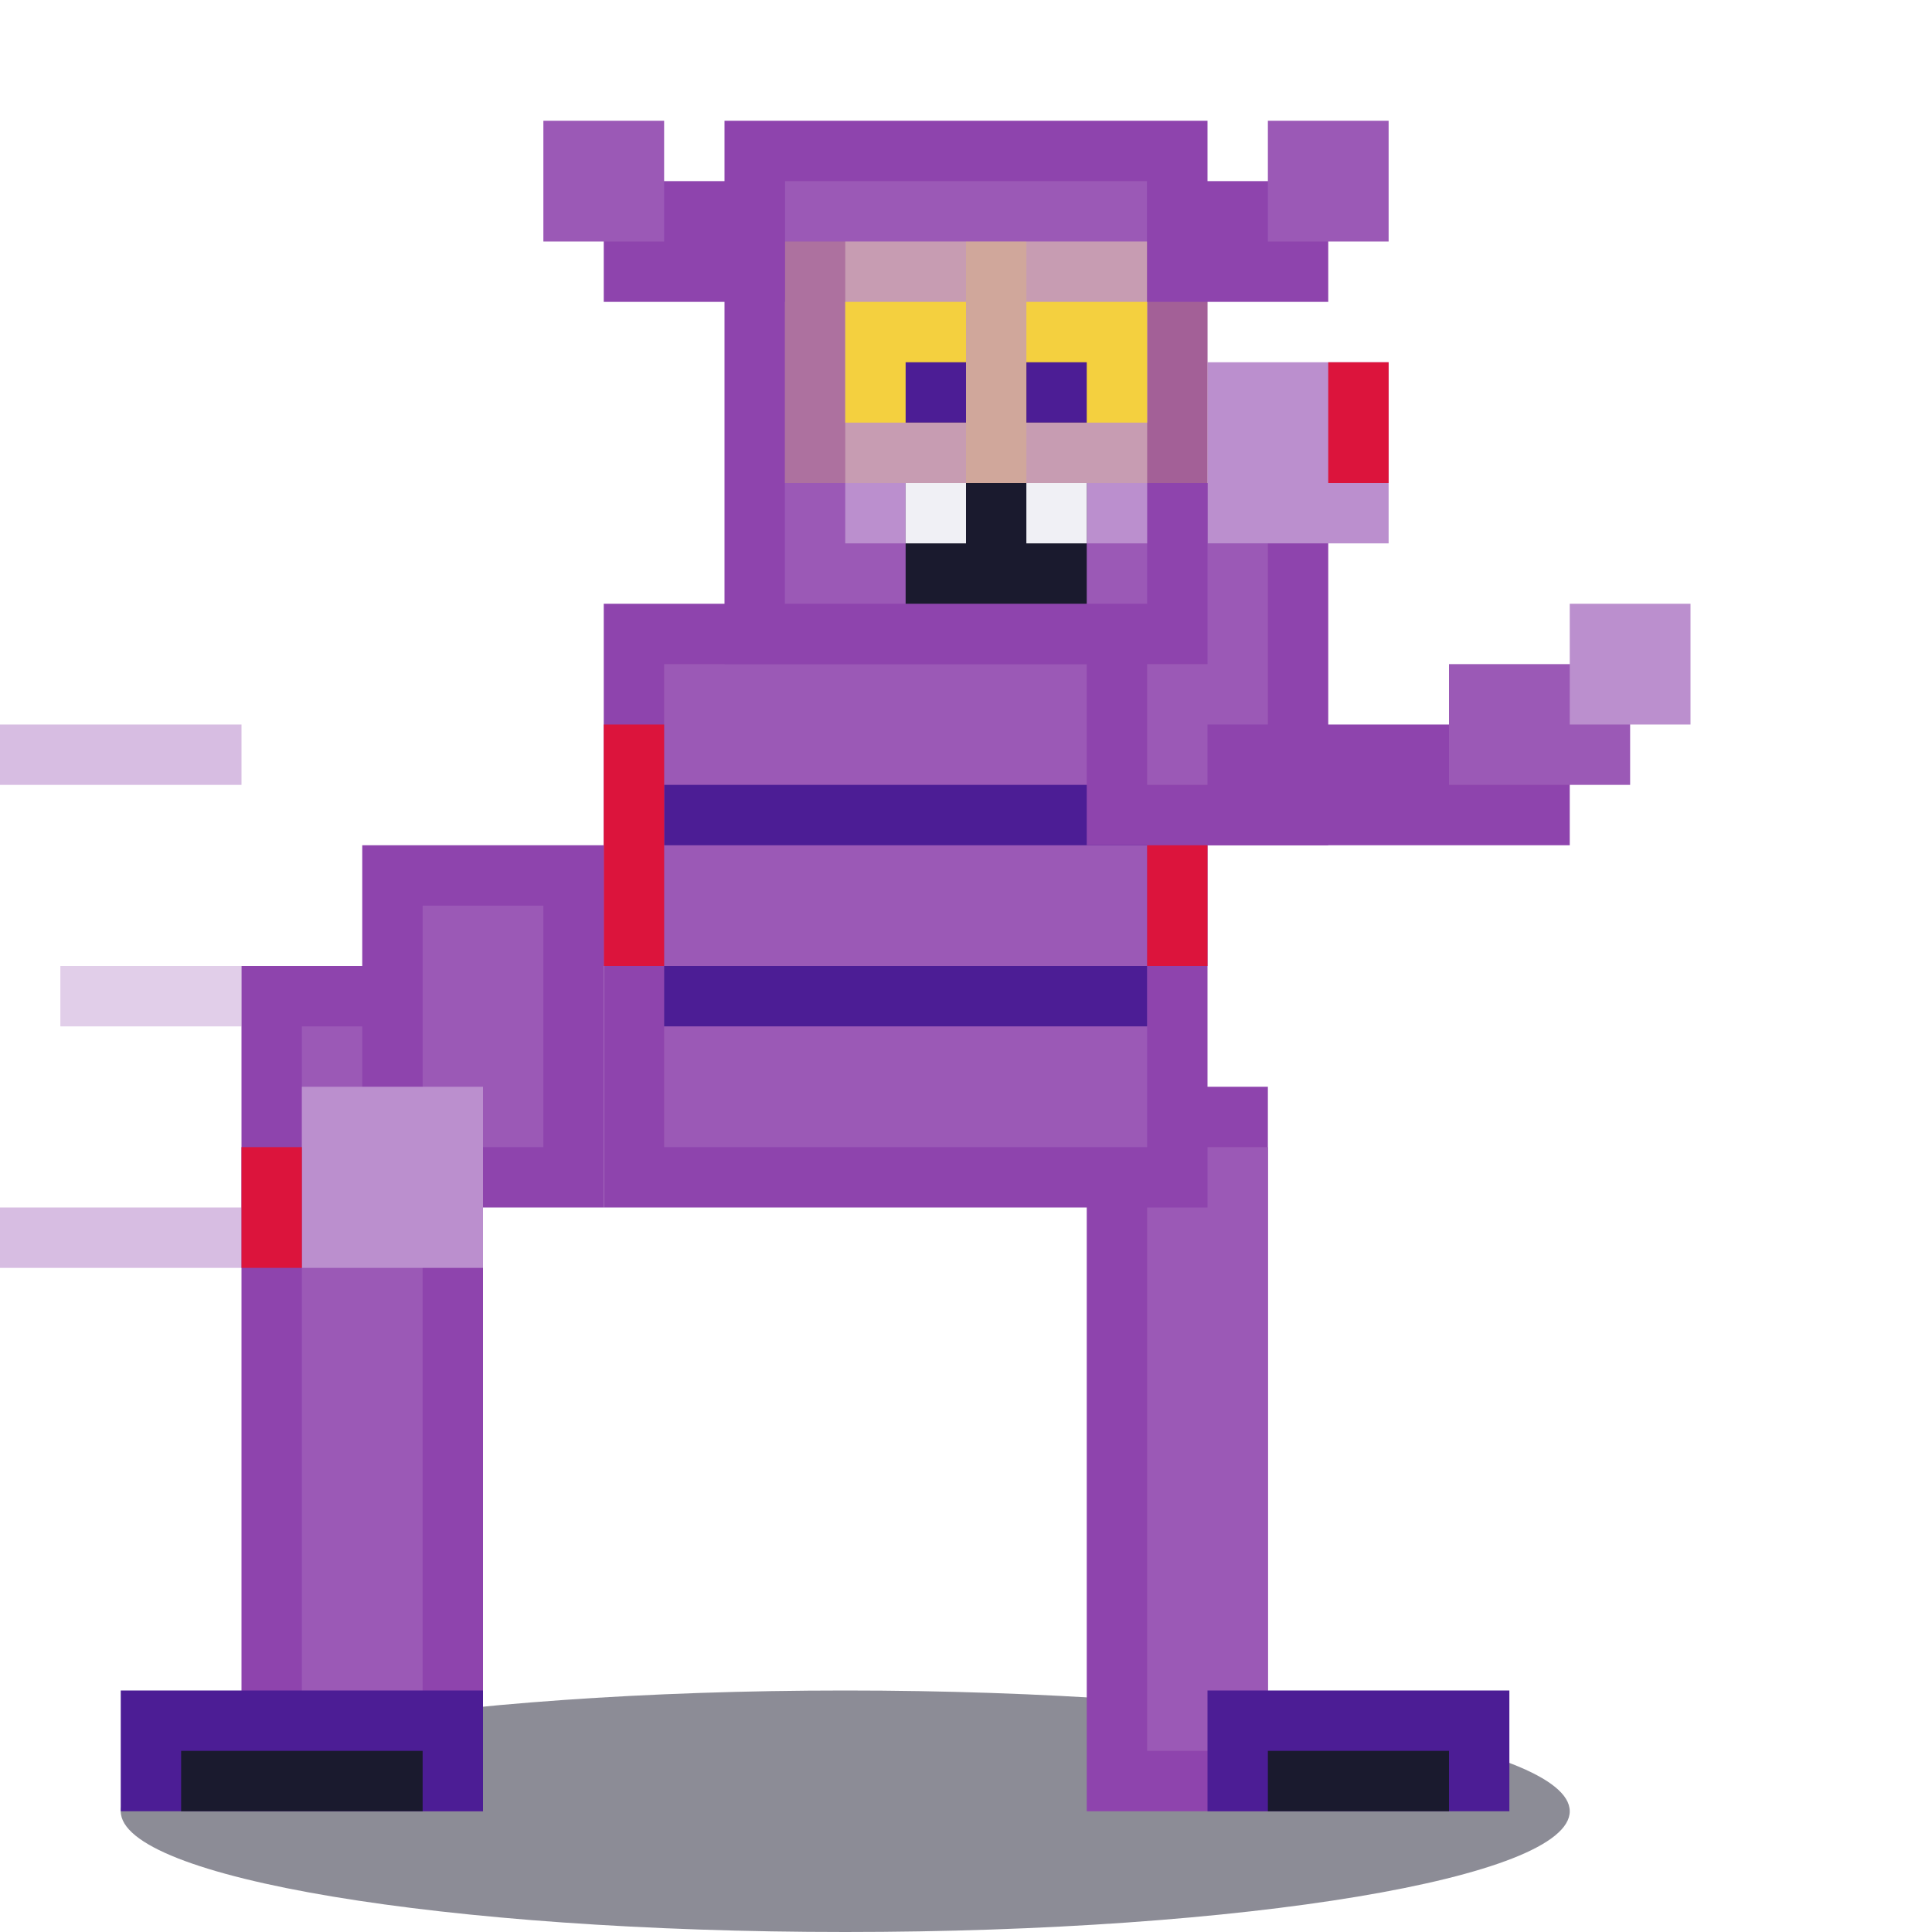
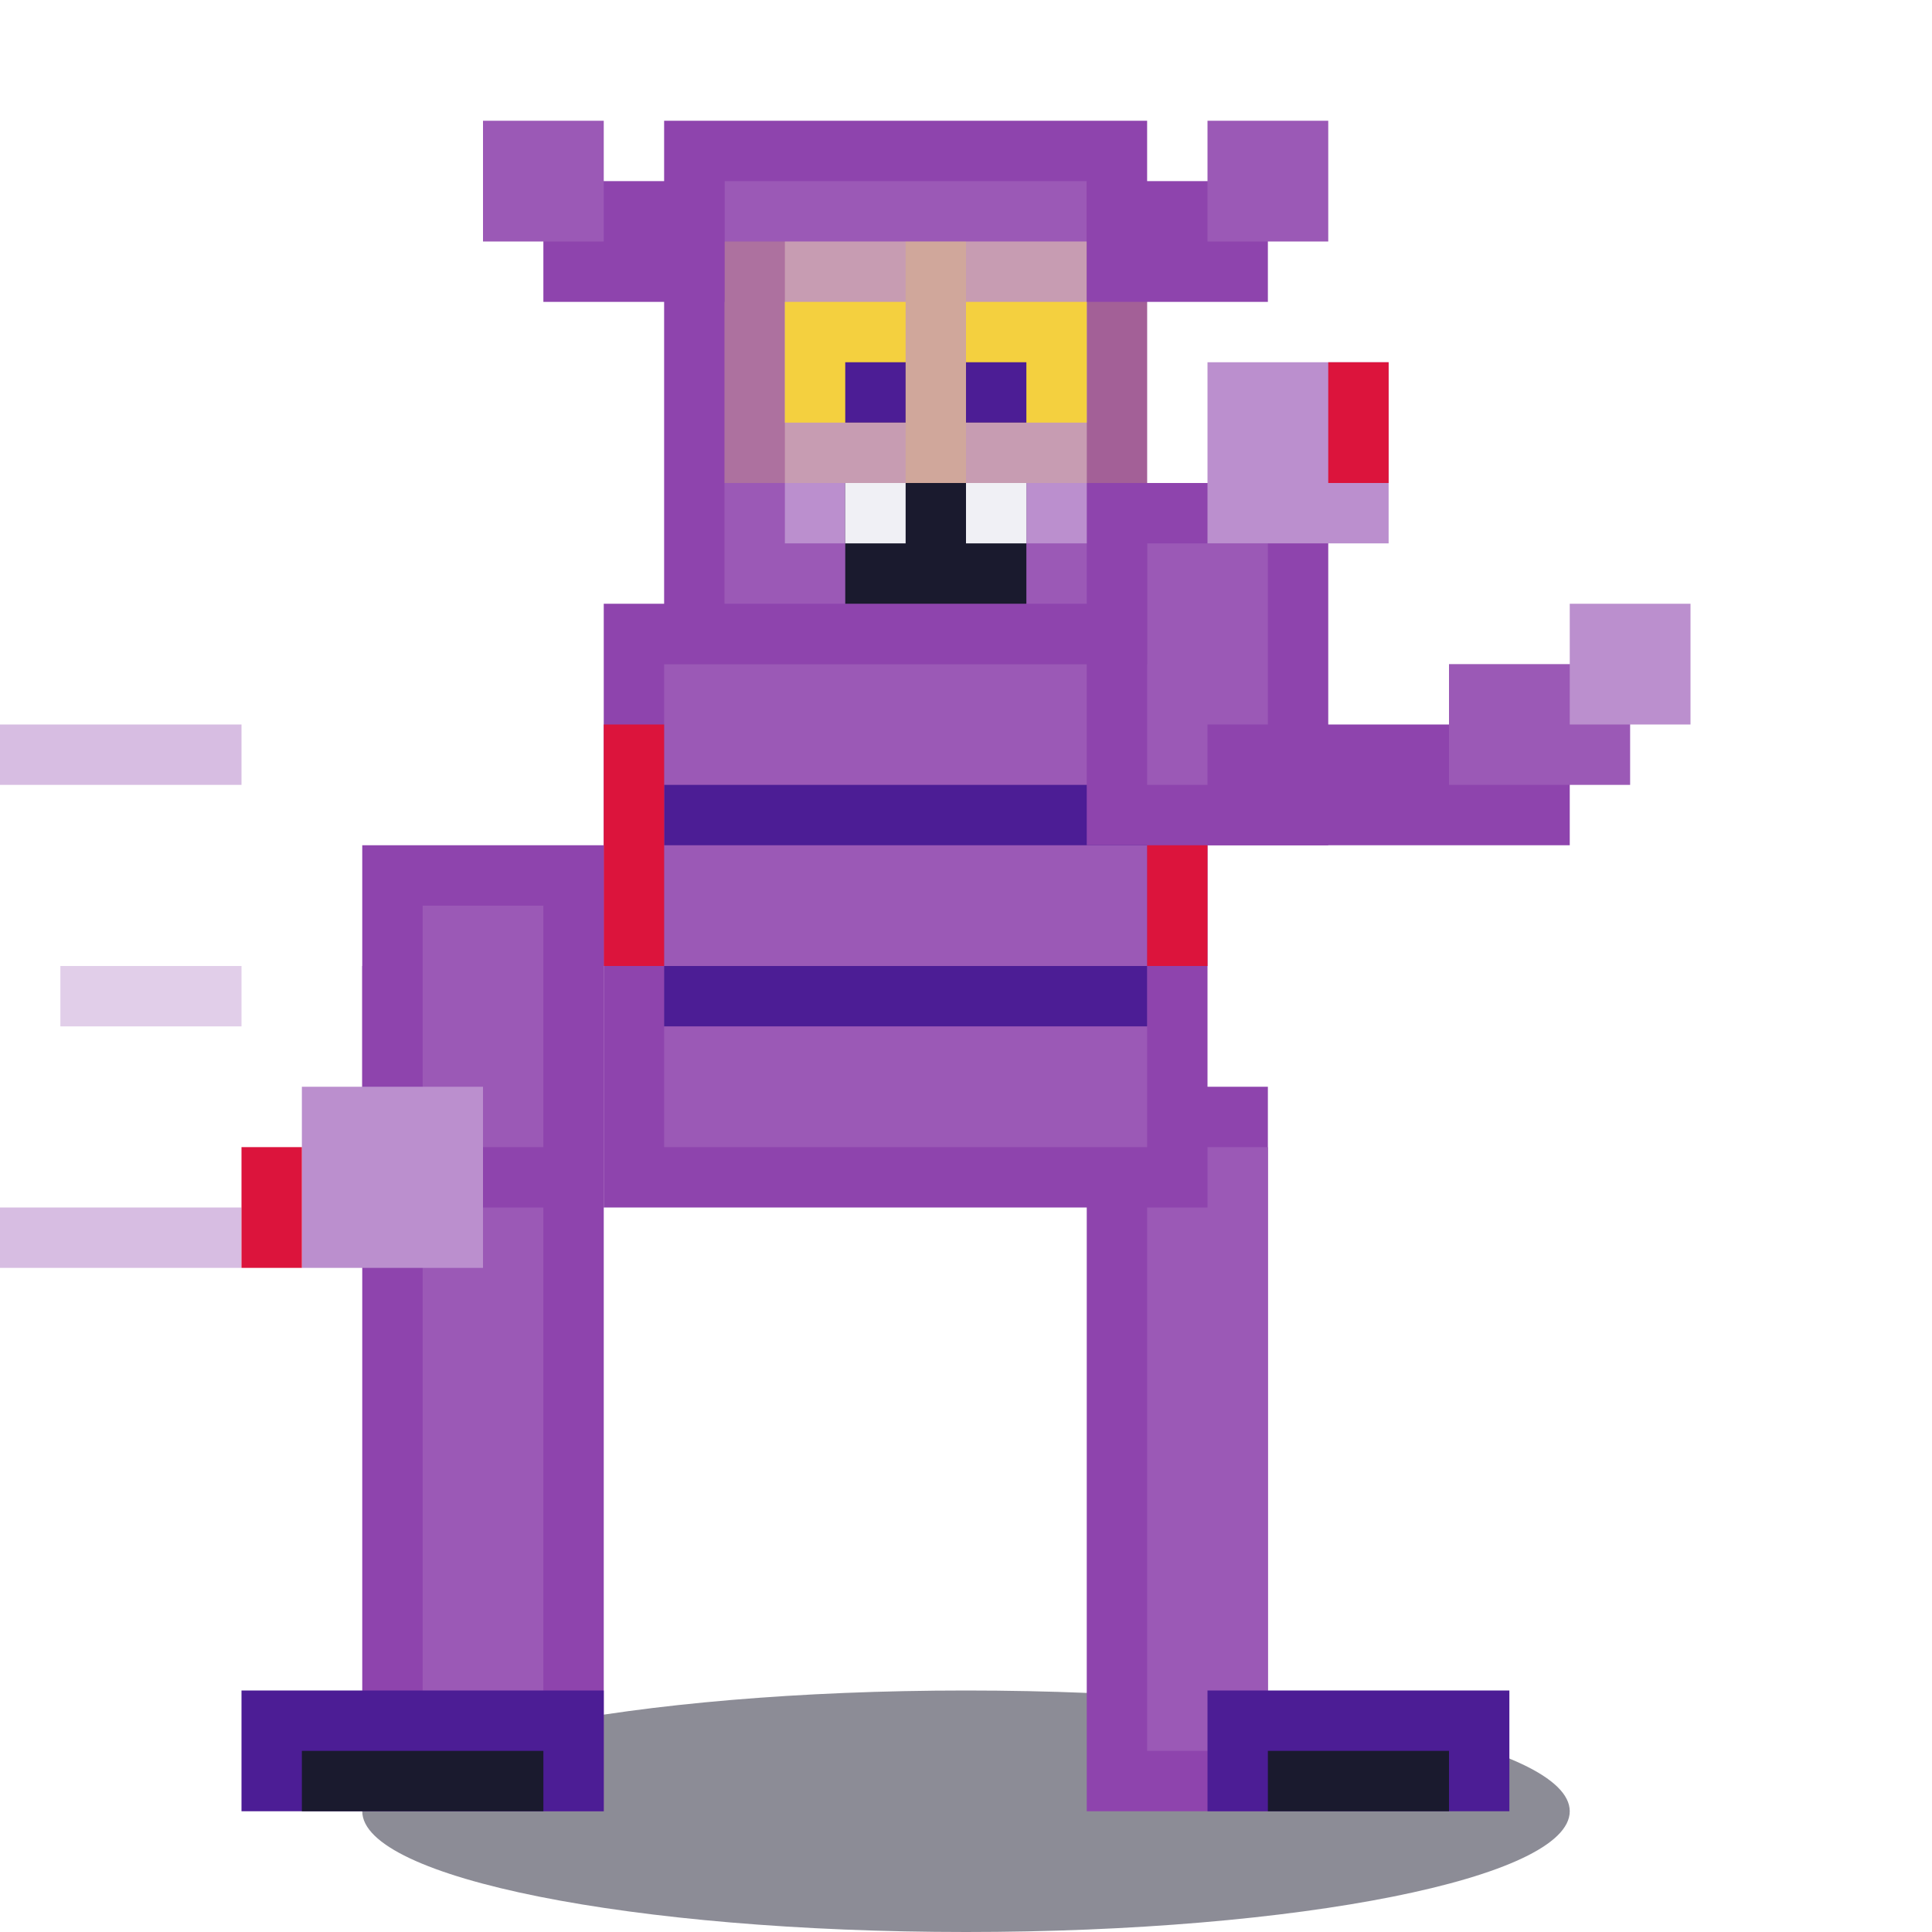
<svg xmlns="http://www.w3.org/2000/svg" viewBox="0 0 32 32" width="32" height="32">
-   <ellipse cx="14" cy="30" rx="12" ry="2" fill="#1a1a2e" opacity="0.5" />
+   <ellipse cx="16" cy="30" rx="10" ry="2" fill="#1a1a2e" opacity="0.5" />
  <rect x="0" y="12" width="4" height="1" fill="#9b59b6" opacity="0.4" />
  <rect x="1" y="16" width="3" height="1" fill="#9b59b6" opacity="0.3" />
  <rect x="0" y="20" width="4" height="1" fill="#9b59b6" opacity="0.4" />
  <rect x="18" y="18" width="3" height="12" fill="#8e44ad" />
  <rect x="19" y="19" width="2" height="10" fill="#9b59b6" />
  <rect x="20" y="28" width="5" height="2" fill="#4c1d95" />
  <rect x="21" y="29" width="3" height="1" fill="#1a1a2e" />
-   <rect x="4" y="16" width="4" height="14" fill="#8e44ad" />
-   <rect x="5" y="17" width="2" height="12" fill="#9b59b6" />
-   <rect x="2" y="28" width="6" height="2" fill="#4c1d95" />
-   <rect x="3" y="29" width="4" height="1" fill="#1a1a2e" />
+   <rect x="6" y="16" width="4" height="14" fill="#8e44ad" />
+   <rect x="7" y="17" width="2" height="12" fill="#9b59b6" />
+   <rect x="4" y="28" width="6" height="2" fill="#4c1d95" />
+   <rect x="5" y="29" width="4" height="1" fill="#1a1a2e" />
  <rect x="10" y="10" width="10" height="10" fill="#8e44ad" />
  <rect x="11" y="11" width="8" height="8" fill="#9b59b6" />
  <rect x="11" y="13" width="8" height="1" fill="#4c1d95" />
  <rect x="11" y="16" width="8" height="1" fill="#4c1d95" />
  <rect x="10" y="12" width="1" height="4" fill="#dc143c" />
  <rect x="19" y="12" width="1" height="4" fill="#dc143c" />
  <rect x="6" y="14" width="4" height="6" fill="#8e44ad" />
  <rect x="7" y="15" width="2" height="4" fill="#9b59b6" />
  <rect x="5" y="18" width="3" height="3" fill="#bb8fce" />
  <rect x="4" y="19" width="1" height="2" fill="#dc143c" />
  <rect x="18" y="8" width="4" height="6" fill="#8e44ad" />
  <rect x="19" y="9" width="2" height="4" fill="#9b59b6" />
  <rect x="20" y="6" width="3" height="3" fill="#bb8fce" />
  <rect x="22" y="6" width="1" height="2" fill="#dc143c" />
-   <rect x="12" y="2" width="8" height="9" fill="#8e44ad" />
-   <rect x="13" y="3" width="6" height="7" fill="#9b59b6" />
-   <rect x="14" y="4" width="5" height="5" fill="#bb8fce" />
-   <rect x="14" y="5" width="2" height="2" fill="#f4d03f" />
-   <rect x="17" y="5" width="2" height="2" fill="#f4d03f" />
-   <rect x="13" y="4" width="4" height="4" fill="#f4d03f" opacity="0.2" />
-   <rect x="16" y="4" width="4" height="4" fill="#f4d03f" opacity="0.2" />
-   <rect x="15" y="6" width="1" height="1" fill="#4c1d95" />
-   <rect x="17" y="6" width="1" height="1" fill="#4c1d95" />
-   <rect x="15" y="8" width="3" height="2" fill="#1a1a2e" />
-   <rect x="15" y="8" width="1" height="1" fill="#f0f0f5" />
-   <rect x="17" y="8" width="1" height="1" fill="#f0f0f5" />
-   <rect x="10" y="3" width="3" height="2" fill="#8e44ad" />
-   <rect x="9" y="2" width="2" height="2" fill="#9b59b6" />
-   <rect x="19" y="3" width="3" height="2" fill="#8e44ad" />
-   <rect x="21" y="2" width="2" height="2" fill="#9b59b6" />
+   <rect x="11" y="2" width="8" height="9" fill="#8e44ad" />
+   <rect x="12" y="3" width="6" height="7" fill="#9b59b6" />
+   <rect x="13" y="4" width="5" height="5" fill="#bb8fce" />
+   <rect x="13" y="5" width="2" height="2" fill="#f4d03f" />
+   <rect x="16" y="5" width="2" height="2" fill="#f4d03f" />
+   <rect x="12" y="4" width="4" height="4" fill="#f4d03f" opacity="0.2" />
+   <rect x="15" y="4" width="4" height="4" fill="#f4d03f" opacity="0.2" />
+   <rect x="14" y="6" width="1" height="1" fill="#4c1d95" />
+   <rect x="16" y="6" width="1" height="1" fill="#4c1d95" />
+   <rect x="14" y="8" width="3" height="2" fill="#1a1a2e" />
+   <rect x="14" y="8" width="1" height="1" fill="#f0f0f5" />
+   <rect x="16" y="8" width="1" height="1" fill="#f0f0f5" />
+   <rect x="9" y="3" width="3" height="2" fill="#8e44ad" />
+   <rect x="8" y="2" width="2" height="2" fill="#9b59b6" />
+   <rect x="18" y="3" width="3" height="2" fill="#8e44ad" />
+   <rect x="20" y="2" width="2" height="2" fill="#9b59b6" />
  <rect x="20" y="12" width="6" height="2" fill="#8e44ad" />
  <rect x="24" y="11" width="3" height="2" fill="#9b59b6" />
  <rect x="26" y="10" width="2" height="2" fill="#bb8fce" />
</svg>
